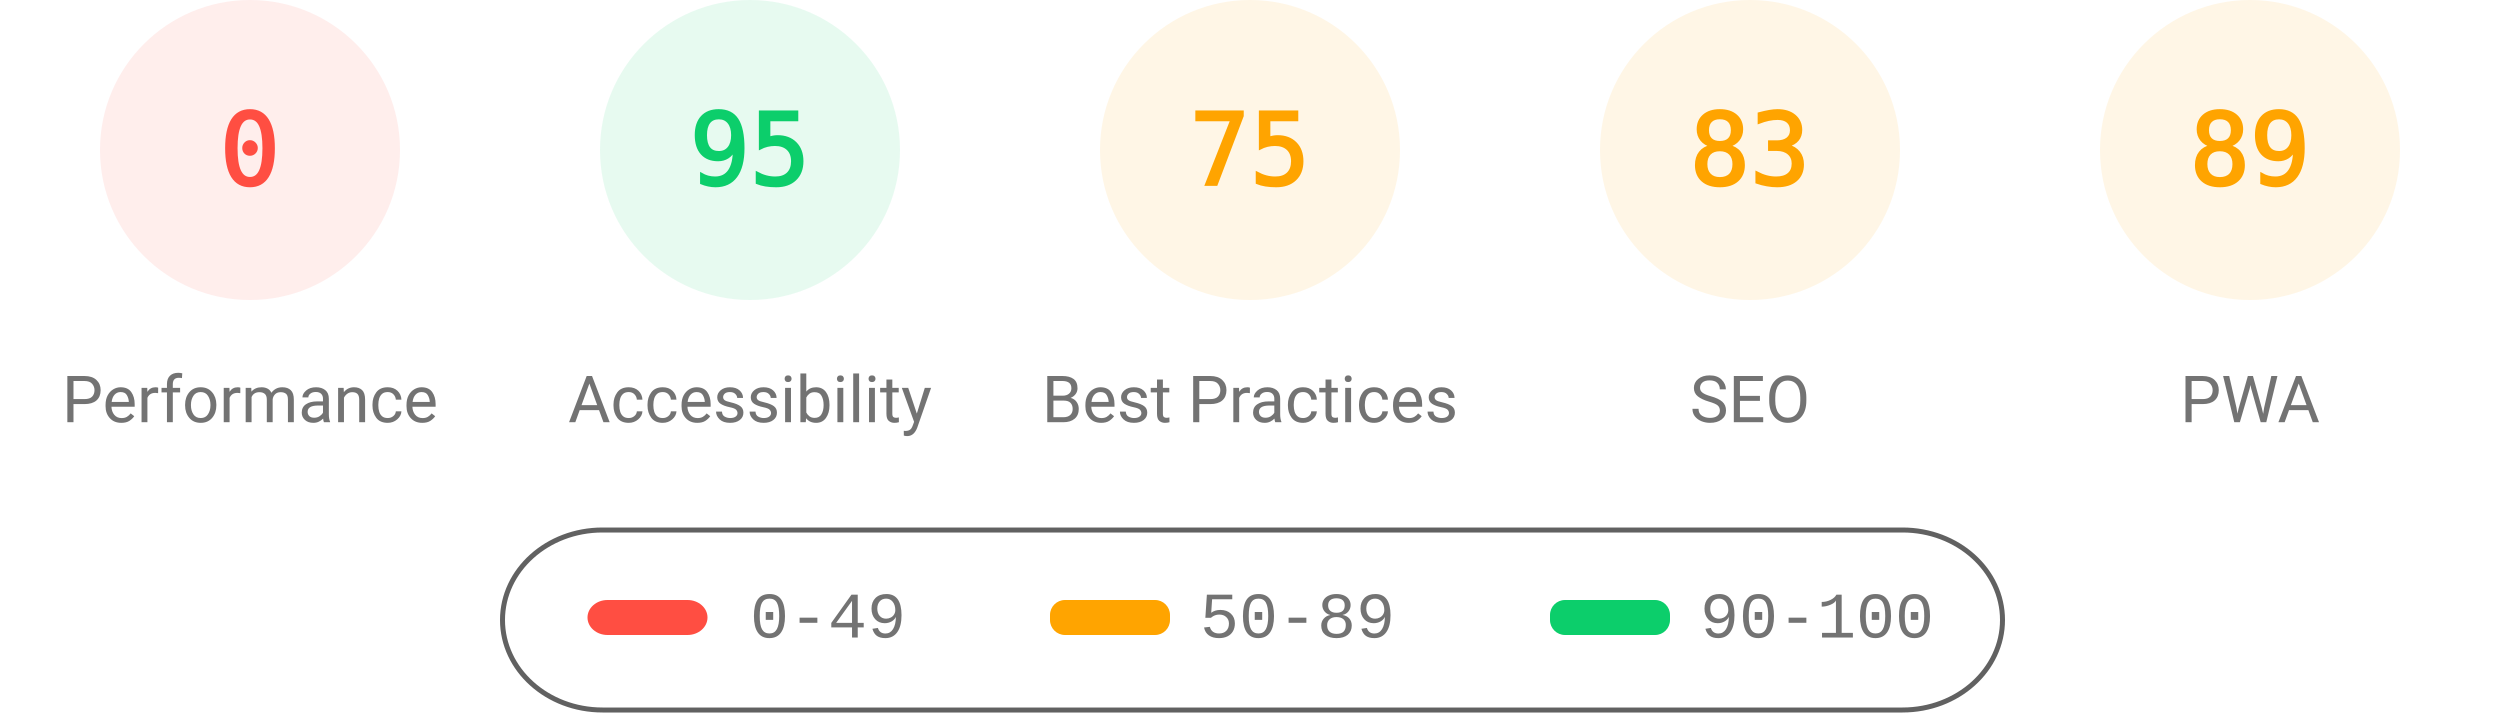
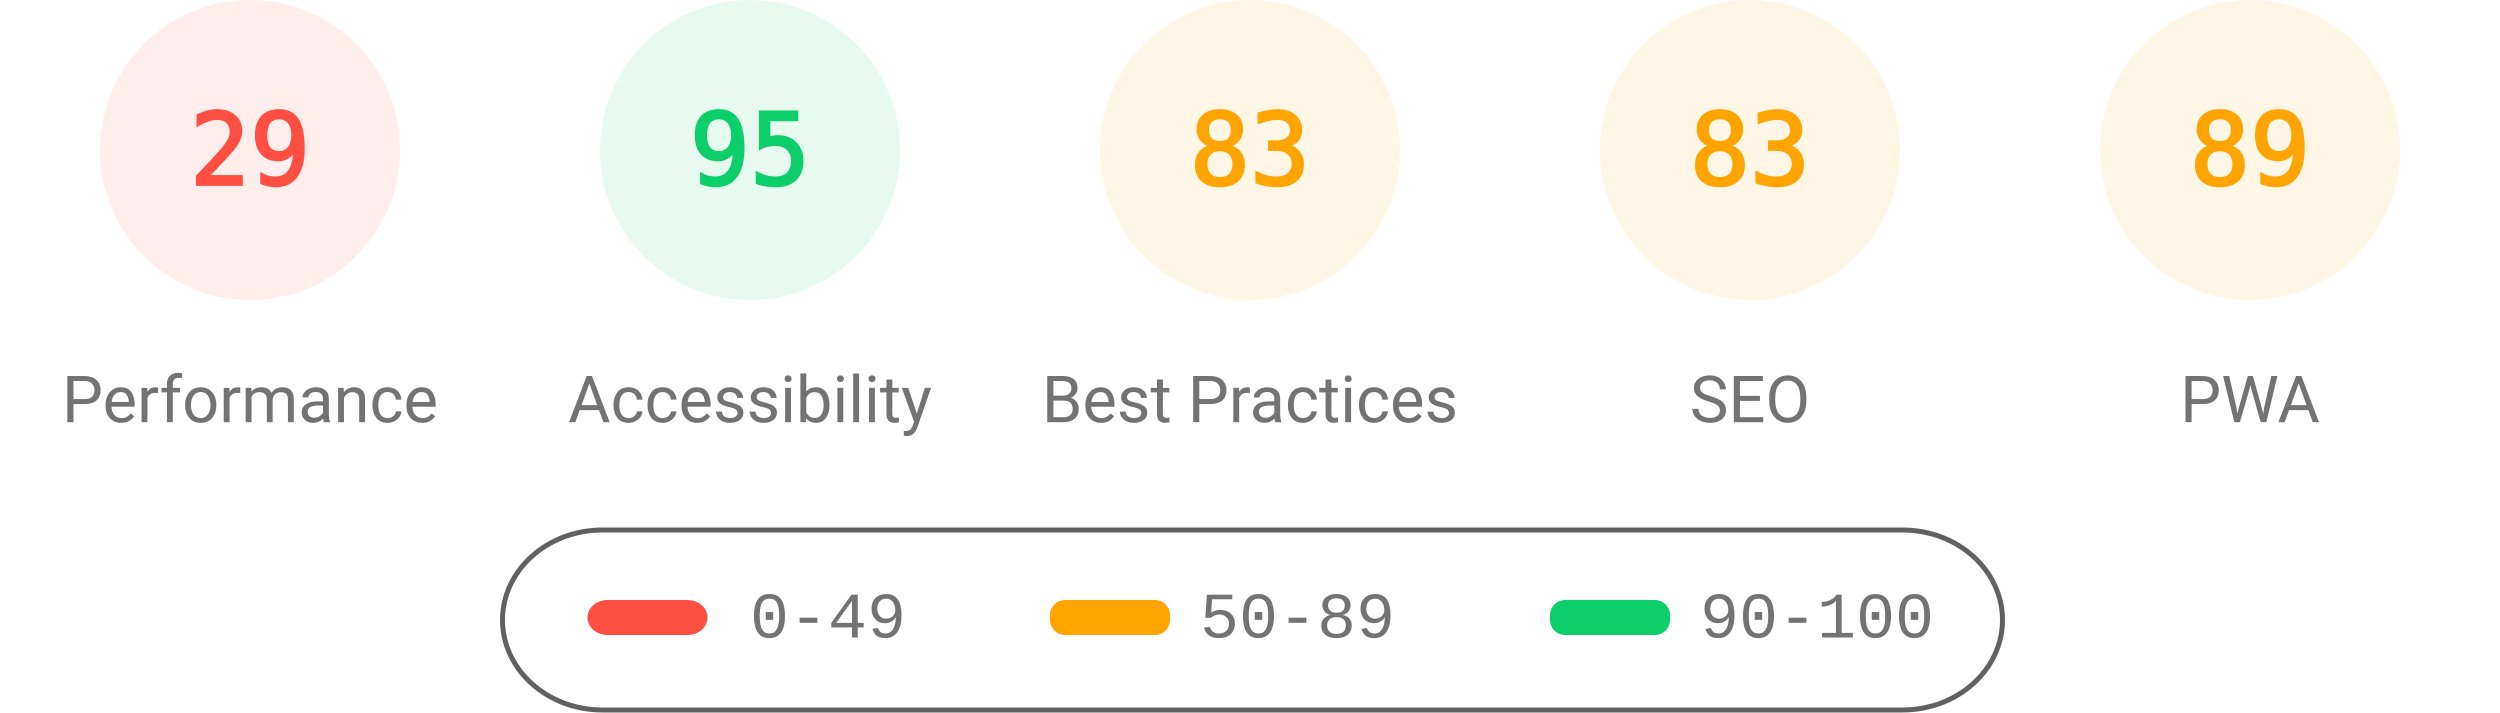
<svg xmlns="http://www.w3.org/2000/svg" fill="none" width="1000" height="285">
  <style>.gauge-base{opacity:.1}.gauge-arc{fill:none;animation-delay:250ms;stroke-linecap:round;transform:rotate(-90deg);transform-origin:100px 60px;animation:load-gauge 1s ease forwards}.guage-text{font-size:40px;font-family:monospace;text-align:center}.guage-red{color:#ff4e42;fill:#ff4e42;stroke:#ff4e42}.guage-orange{color:#ffa400;fill:#ffa400;stroke:#ffa400}.guage-green{color:#0cce6b;fill:#0cce6b;stroke:#0cce6b}.guage-undefined{color:#5c5c5c;fill:#5c5c5c;stroke:#5c5c5c}.guage-title{color:#737373;fill:#737373;stroke:none;font-size:26px;line-height:26px;font-family:Roboto,Halvetica,Arial,sans-serif}@keyframes load-gauge{from{stroke-dasharray:0 352.858}}</style>
  <svg class="guage-div guage-perf guage-red" viewBox="0 0 200 200" width="200" height="200">
    <circle class="gauge-base" r="56" cx="100" cy="60" stroke-width="8" />
-     <circle class="gauge-arc guage-arc-1" r="56" cx="100" cy="60" stroke-width="8" style="stroke-dasharray:0,351.858" />
-     <text class="guage-text" x="100" y="60" alignment-baseline="central" dominant-baseline="central" text-anchor="middle">0</text>
+     <circle class="gauge-arc guage-arc-1" r="56" cx="100" cy="60" stroke-width="8" style="stroke-dasharray:102.039,351.858" />
+     <text class="guage-text" x="100" y="60" alignment-baseline="central" dominant-baseline="central" text-anchor="middle">29</text>
    <text class="guage-title" x="100" y="160" alignment-baseline="central" dominant-baseline="central" text-anchor="middle">Performance</text>
  </svg>
  <svg class="guage-div guage-acc guage-green" viewBox="0 0 200 200" width="200" height="200" x="200">
    <circle class="gauge-base" r="56" cx="100" cy="60" stroke-width="8" />
    <circle class="gauge-arc guage-arc-2" r="56" cx="100" cy="60" stroke-width="8" style="stroke-dasharray:334.265,351.858" />
    <text class="guage-text" x="100" y="60" alignment-baseline="central" dominant-baseline="central" text-anchor="middle">95</text>
    <text class="guage-title" x="100" y="160" alignment-baseline="central" dominant-baseline="central" text-anchor="middle">Accessibility</text>
  </svg>
  <svg class="guage-div guage-best guage-orange" viewBox="0 0 200 200" width="200" height="200" x="400">
    <circle class="gauge-base" r="56" cx="100" cy="60" stroke-width="8" />
-     <circle class="gauge-arc guage-arc-3" r="56" cx="100" cy="60" stroke-width="8" style="stroke-dasharray:263.893,351.858" />
-     <text class="guage-text" x="100" y="60" alignment-baseline="central" dominant-baseline="central" text-anchor="middle">75</text>
+     <circle class="gauge-arc guage-arc-3" r="56" cx="100" cy="60" stroke-width="8" style="stroke-dasharray:292.042,351.858" />
+     <text class="guage-text" x="100" y="60" alignment-baseline="central" dominant-baseline="central" text-anchor="middle">83</text>
    <text class="guage-title" x="100" y="160" alignment-baseline="central" dominant-baseline="central" text-anchor="middle">Best Practices</text>
  </svg>
  <svg class="guage-div guage-seo guage-orange" viewBox="0 0 200 200" width="200" height="200" x="600">
    <circle class="gauge-base" r="56" cx="100" cy="60" stroke-width="8" />
    <circle class="gauge-arc guage-arc-4" r="56" cx="100" cy="60" stroke-width="8" style="stroke-dasharray:292.042,351.858" />
    <text class="guage-text" x="100" y="60" alignment-baseline="central" dominant-baseline="central" text-anchor="middle">83</text>
    <text class="guage-title" x="100" y="160" alignment-baseline="central" dominant-baseline="central" text-anchor="middle">SEO</text>
  </svg>
  <svg class="guage-div guage-pwa guage-orange" viewBox="0 0 200 200" width="200" height="200" x="800">
    <circle class="gauge-base" r="56" cx="100" cy="60" stroke-width="8" />
    <circle class="gauge-arc guage-arc-4" r="56" cx="100" cy="60" stroke-width="8" style="stroke-dasharray:313.154,351.858" />
    <text class="guage-text" x="100" y="60" alignment-baseline="central" dominant-baseline="central" text-anchor="middle">89</text>
    <text class="guage-title" x="100" y="160" alignment-baseline="central" dominant-baseline="central" text-anchor="middle">PWA</text>
  </svg>
  <svg width="604" height="76" x="200" y="210">
    <path fill="none" id="canvas_background" d="M-1-1h604v80H-1z" />
    <rect fill-opacity="0" stroke="#616161" stroke-width="2" rx="40" id="svg_2" height="72" width="600" y="2" x="1" fill="#000" />
    <rect stroke="#000" rx="8" id="svg_3" height="14" width="48" y="30" x="35" stroke-opacity="null" stroke-width="0" fill="#ff4e42" />
    <rect stroke="#000" rx="6" id="svg_4" height="14" width="48" y="30" x="220" stroke-opacity="null" stroke-width="0" fill="#ffa400" />
    <rect stroke="#000" rx="6" id="svg_5" height="14" width="48" y="30" x="420" stroke-opacity="null" stroke-width="0" fill="#0cce6b" />
    <text xml:space="preserve" text-anchor="start" font-family="'Courier New', Courier, monospace" font-size="26" id="svg_6" y="45" x="100" stroke-opacity="null" stroke-width="0" stroke="#000" fill="#737373">0-49</text>
    <text xml:space="preserve" text-anchor="start" font-family="'Courier New', Courier, monospace" font-size="26" id="svg_7" y="45" x="280" stroke-opacity="null" stroke-width="0" stroke="#000" fill="#737373">50-89</text>
    <text xml:space="preserve" text-anchor="start" font-family="'Courier New', Courier, monospace" font-size="26" id="svg_8" y="45" x="480" stroke-opacity="null" stroke-width="0" stroke="#000" fill="#737373">90-100</text>
  </svg>
</svg>
